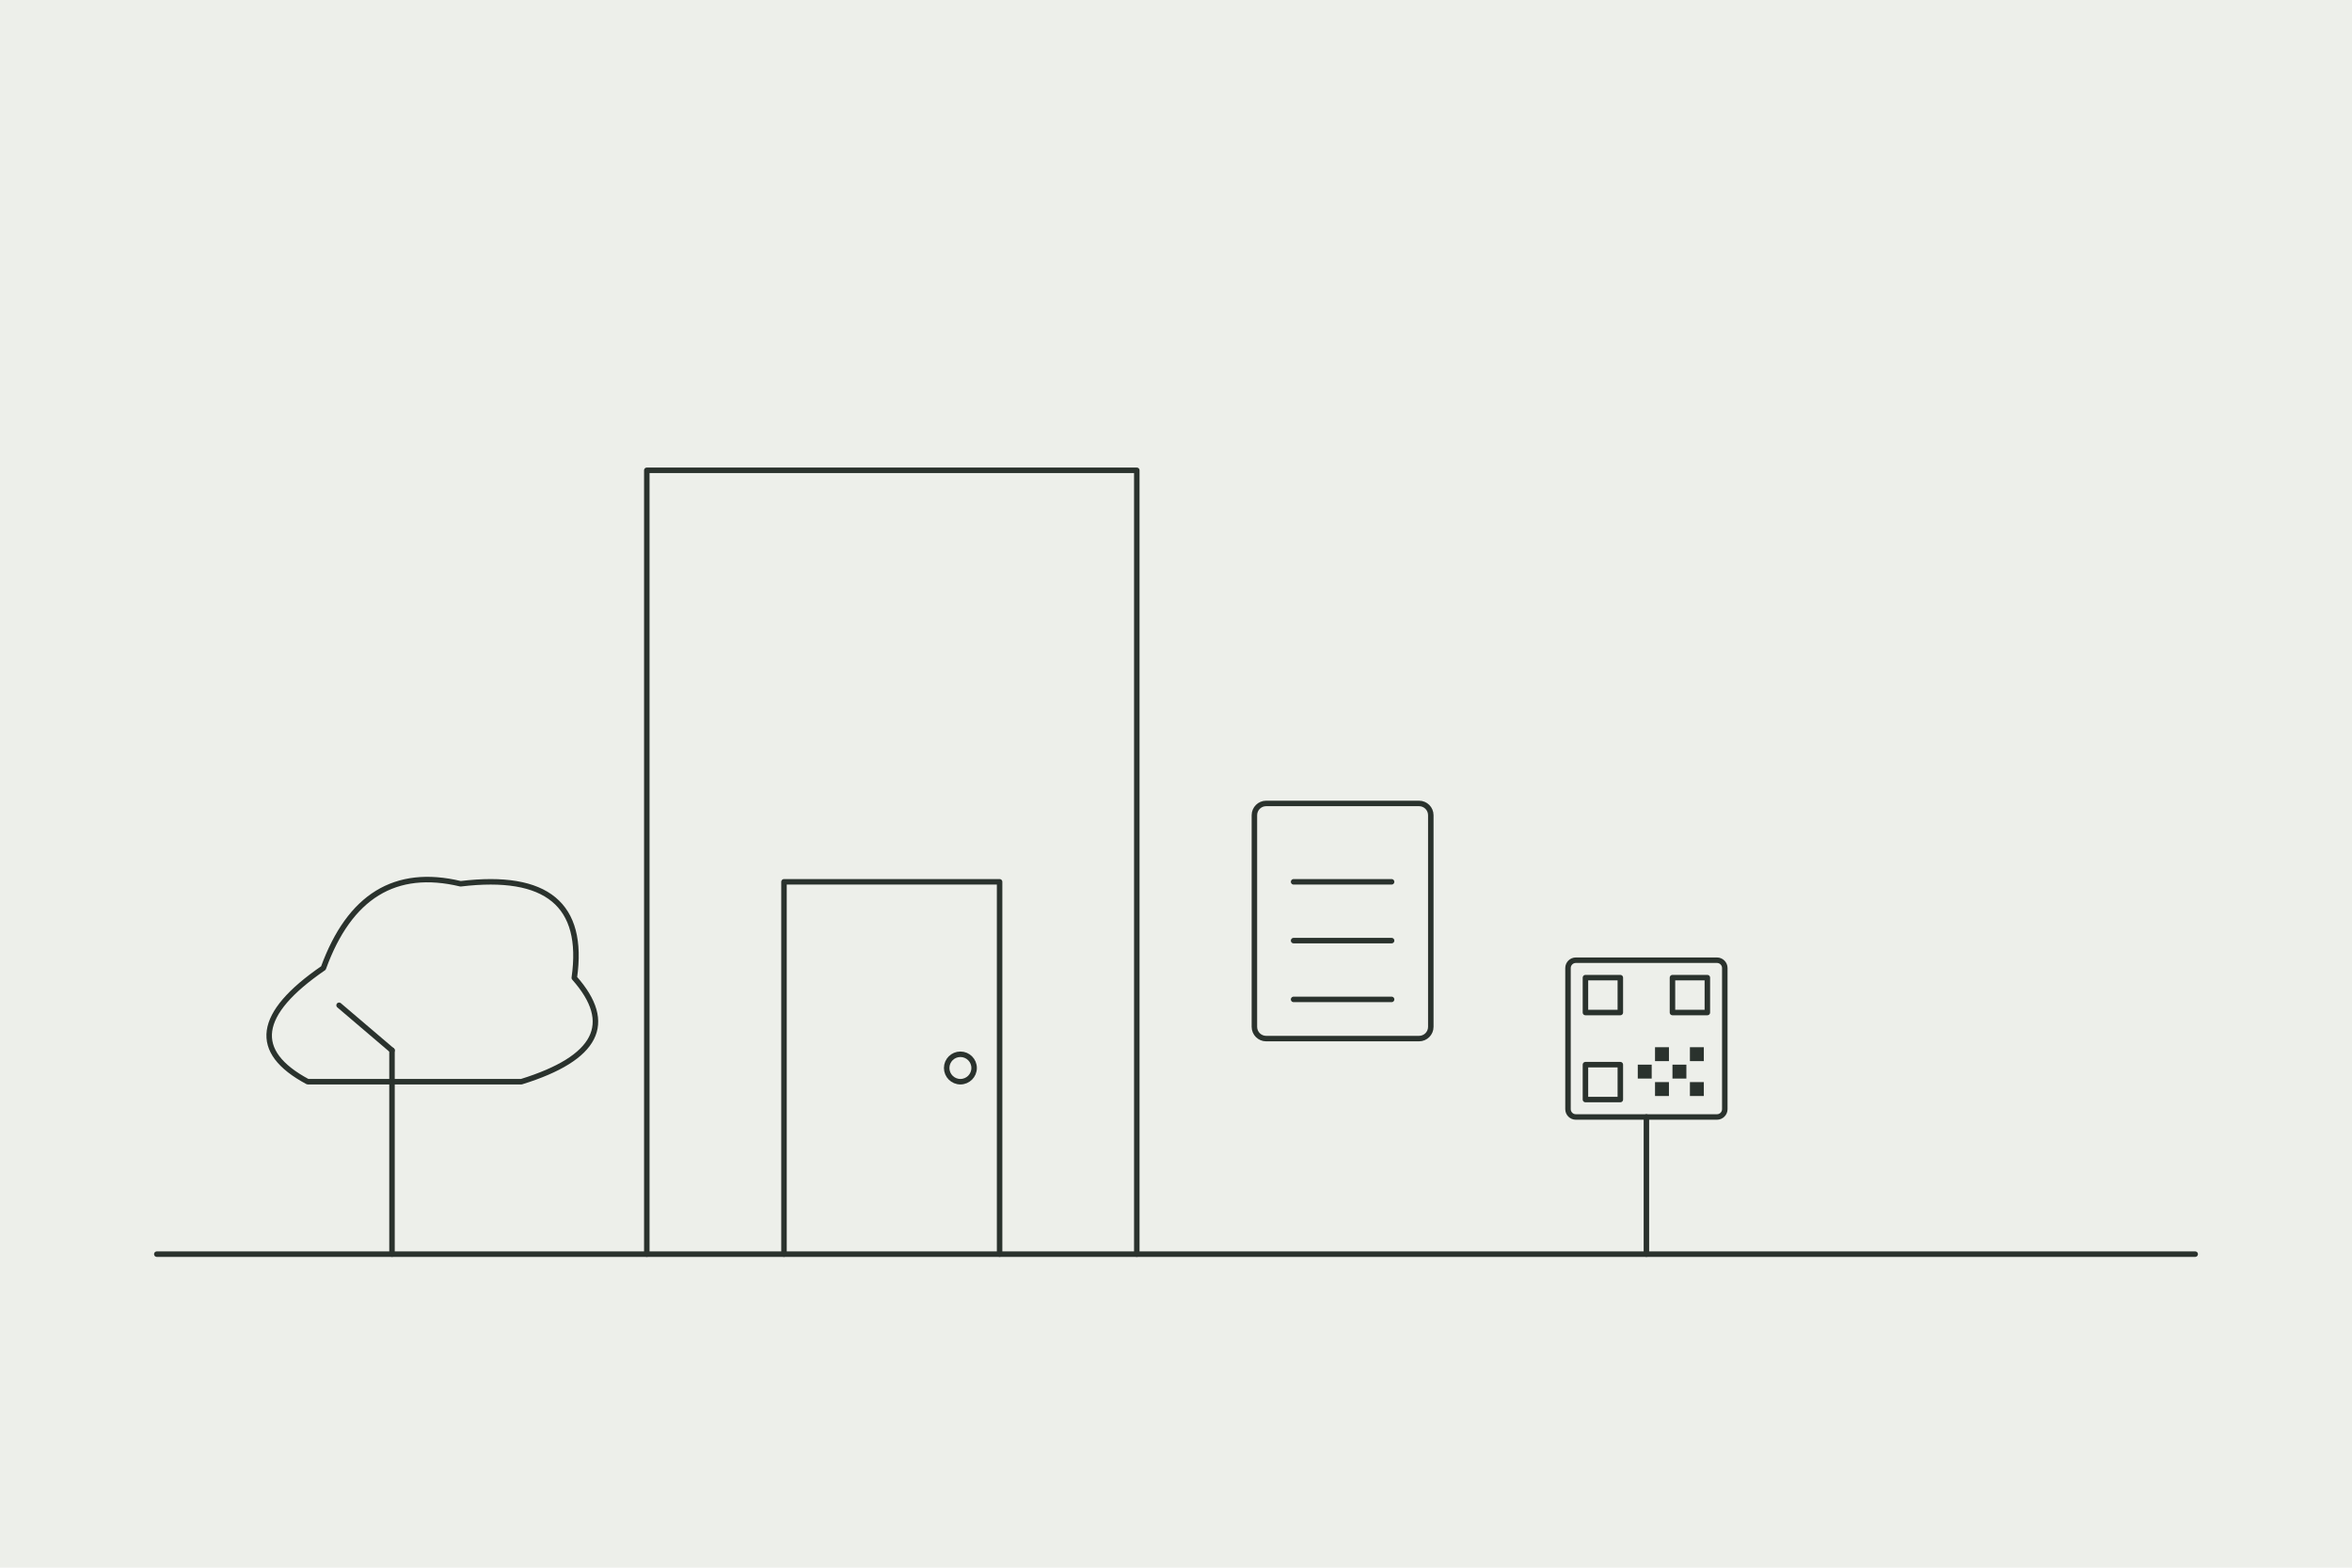
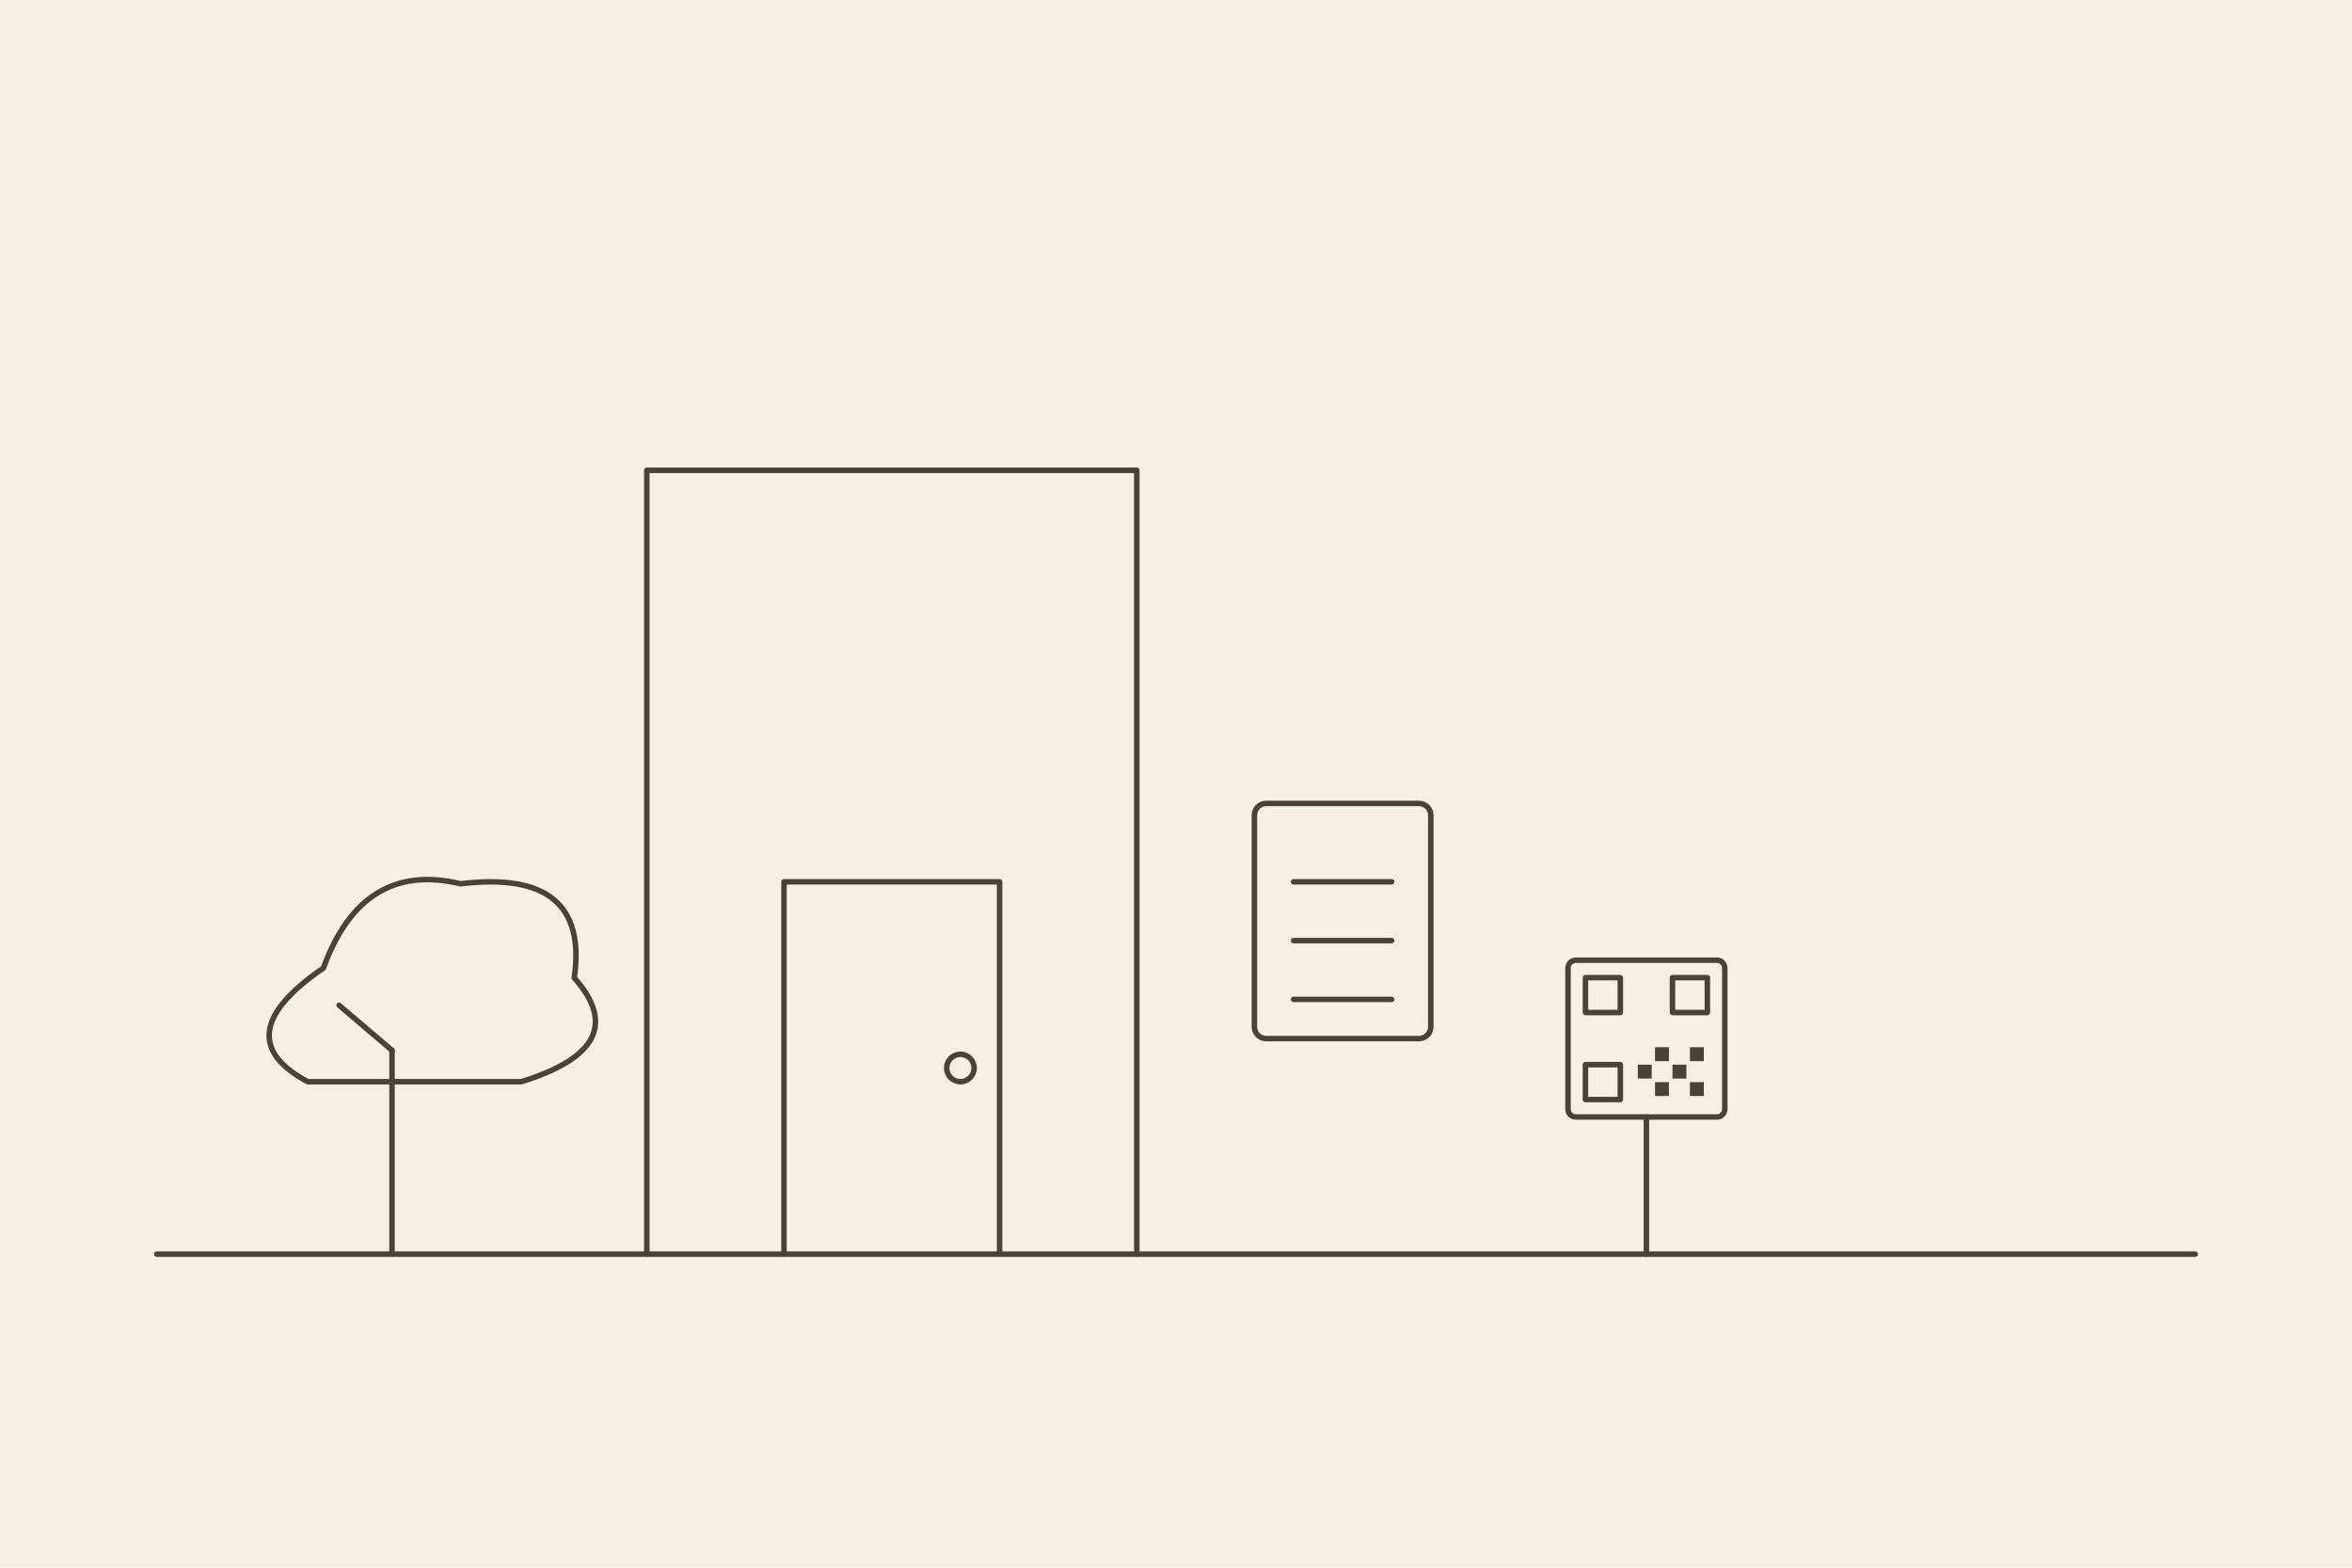
<svg xmlns="http://www.w3.org/2000/svg" viewBox="0 0 1200 800" width="100%" height="100%" preserveAspectRatio="xMidYMid slice" role="img" aria-label="Hauseingang mit Schlüsseltresor und QR-Aufsteller">
-   <rect width="1200" height="800" fill="#EDEFEA" />
-   <g fill="none" stroke="#2A322D" stroke-width="2.8" stroke-linecap="round" stroke-linejoin="round">
+   <rect width="1200" height="800" fill="#F5EFE6" />
+   <g fill="none" stroke="#4A4238" stroke-width="2.8" stroke-linecap="round" stroke-linejoin="round">
    <path d="M80 640H1120" />
    <path d="M330 640V240h250v400" />
    <path d="M400 640v-190h110v190" />
    <circle cx="490" cy="545" r="7" />
    <rect x="640" y="410" width="90" height="120" rx="6" />
    <path d="M660 450h50M660 480h50M660 510h50" />
    <path d="M840.0 640v-70" />
    <rect x="800" y="490" width="80" height="80" rx="4" />
    <rect x="808.9" y="498.9" width="17.8" height="17.8" />
    <rect x="853.3" y="498.9" width="17.8" height="17.8" />
    <rect x="808.9" y="543.3" width="17.8" height="17.8" />
-     <rect x="844.4" y="534.4" width="7.1" height="7.1" stroke="none" fill="#2A322D" />
-     <rect x="862.2" y="534.4" width="7.1" height="7.1" stroke="none" fill="#2A322D" />
-     <rect x="844.4" y="552.2" width="7.1" height="7.1" stroke="none" fill="#2A322D" />
-     <rect x="853.3" y="543.3" width="7.1" height="7.1" stroke="none" fill="#2A322D" />
-     <rect x="862.2" y="552.2" width="7.1" height="7.1" stroke="none" fill="#2A322D" />
-     <rect x="835.6" y="543.3" width="7.1" height="7.1" stroke="none" fill="#2A322D" />
+     <rect x="844.4" y="534.4" width="7.1" height="7.1" stroke="none" fill="#4A4238" />
+     <rect x="862.2" y="534.4" width="7.1" height="7.1" stroke="none" fill="#4A4238" />
+     <rect x="844.4" y="552.2" width="7.1" height="7.1" stroke="none" fill="#4A4238" />
+     <rect x="853.3" y="543.3" width="7.1" height="7.1" stroke="none" fill="#4A4238" />
+     <rect x="862.2" y="552.2" width="7.1" height="7.1" stroke="none" fill="#4A4238" />
+     <rect x="835.6" y="543.3" width="7.1" height="7.1" stroke="none" fill="#4A4238" />
    <path d="M200 640v-104" />
    <path d="M157 552q-43 -23 8 -58q20 -55 70 -43q66 -8 58 48q31 35 -27 53Z" />
    <path d="M200 536l-27 -23" />
  </g>
</svg>
